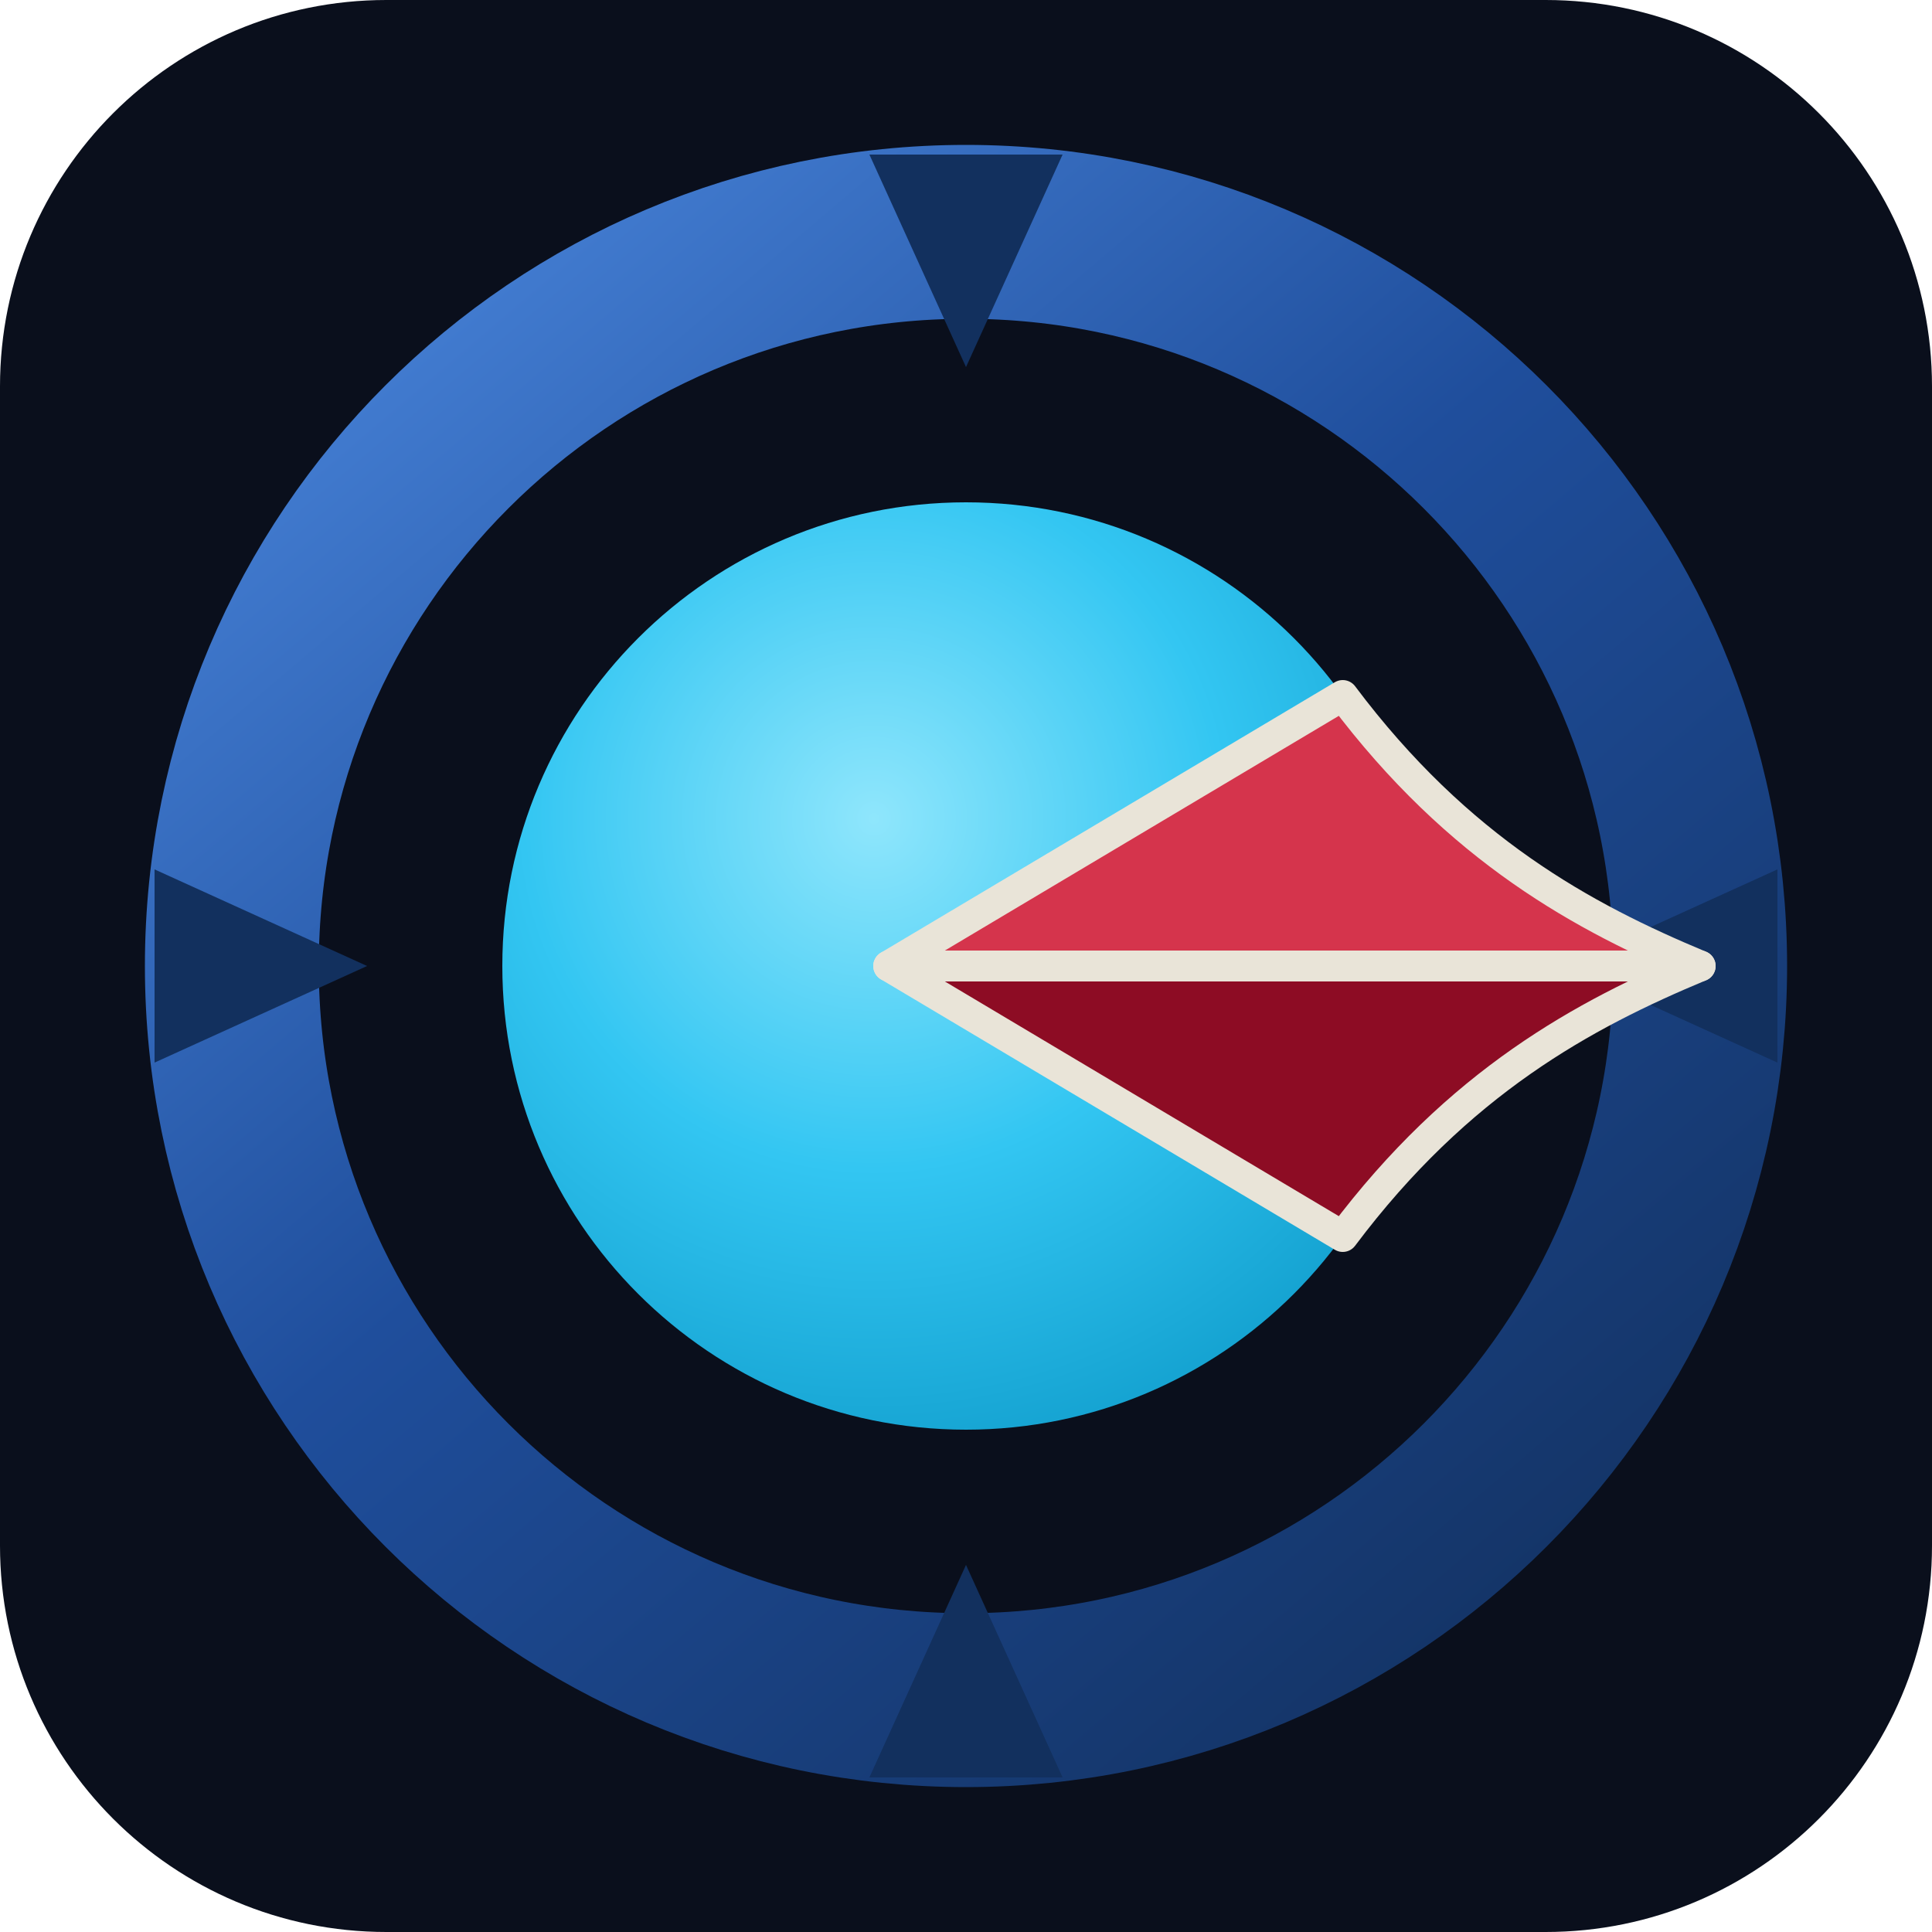
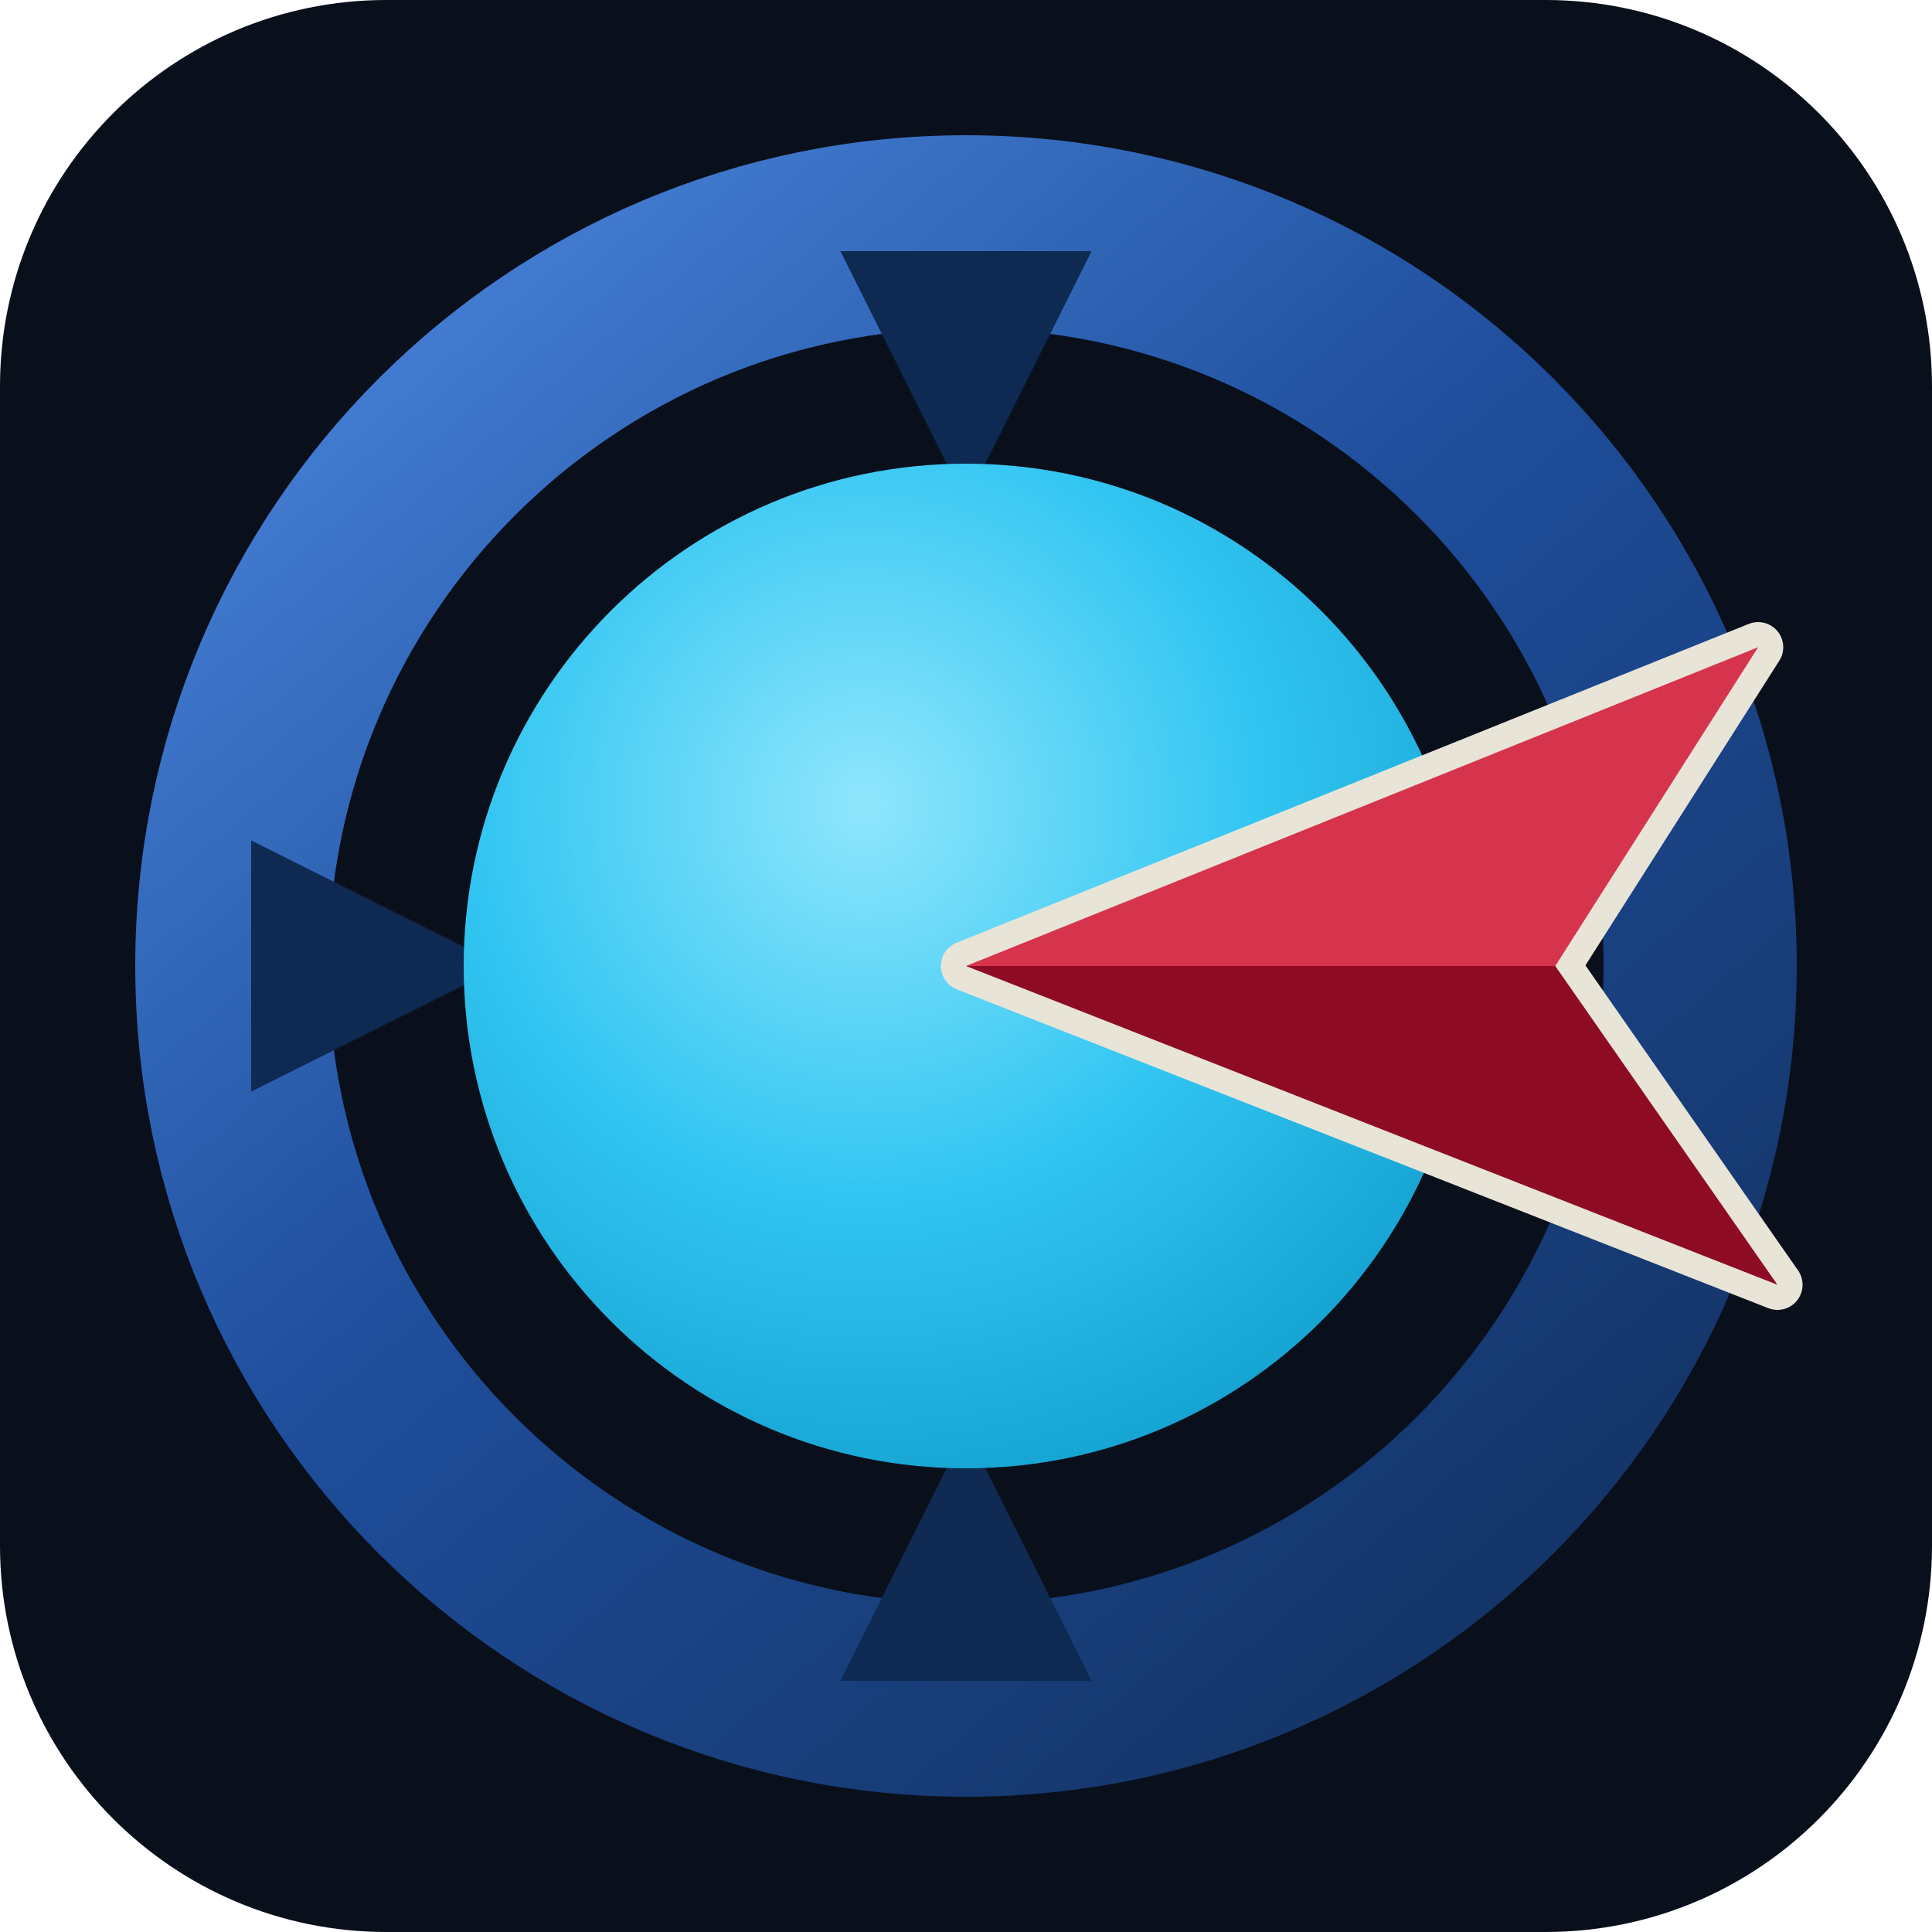
<svg xmlns="http://www.w3.org/2000/svg" viewBox="0 0 100 100">
  <defs>
    <linearGradient id="r" x1="16" y1="10" x2="84" y2="90" gradientUnits="userSpaceOnUse">
      <stop offset="0%" stop-color="#4a86dc" />
      <stop offset="45%" stop-color="#1f4e9c" />
      <stop offset="100%" stop-color="#12305e" />
    </linearGradient>
    <radialGradient id="d" cx="40%" cy="34%" r="76%">
      <stop offset="0%" stop-color="#8fe6fc" />
      <stop offset="50%" stop-color="#33c6f2" />
      <stop offset="100%" stop-color="#0f9ccb" />
    </radialGradient>
  </defs>
  <rect width="100" height="100" rx="20" fill="#0a0f1c" />
-   <circle cx="50" cy="50" r="38" fill="none" stroke="url(#r)" stroke-width="9" />
-   <g fill="#12305e">
-     <path d="M45 8h10l-5 11z" />
-     <path d="M45 92h10l-5-11z" />
-     <path d="M8 45v10l11-5z" />
-     <path d="M92 45v10l-11-5z" />
+   <circle cx="50" cy="50" r="38" fill="none" stroke="url(#r)" stroke-width="10" />
+   <g fill="#0f2a52">
+     <path d="M43.5 13h13L50 26z" />
+     <path d="M43.5 87h13L50 74z" />
+     <path d="M13 43.5v13L26 50z" />
  </g>
-   <circle cx="50" cy="50" r="24" fill="url(#d)" />
-   <path d="M88 50C82 52.5 75.5 56 69.5 64L46 50Z" fill="#8d0c24" stroke="#e9e4d8" stroke-width="1.6" stroke-linejoin="round" />
-   <path d="M88 50C82 47.5 75.5 44 69.5 36L46 50Z" fill="#d5344c" stroke="#e9e4d8" stroke-width="1.6" stroke-linejoin="round" />
+   <circle cx="50" cy="50" r="26" fill="url(#d)" />
+   <path d="M50 50 91 33.5 80.5 50 92 66.5Z" fill="none" stroke="#e9e4d8" stroke-width="2.6" stroke-linejoin="round" />
+   <path d="M50 50 80.5 50 92 66.5Z" fill="#8d0c24" />
+   <path d="M50 50 91 33.5 80.5 50Z" fill="#d5344c" />
</svg>
